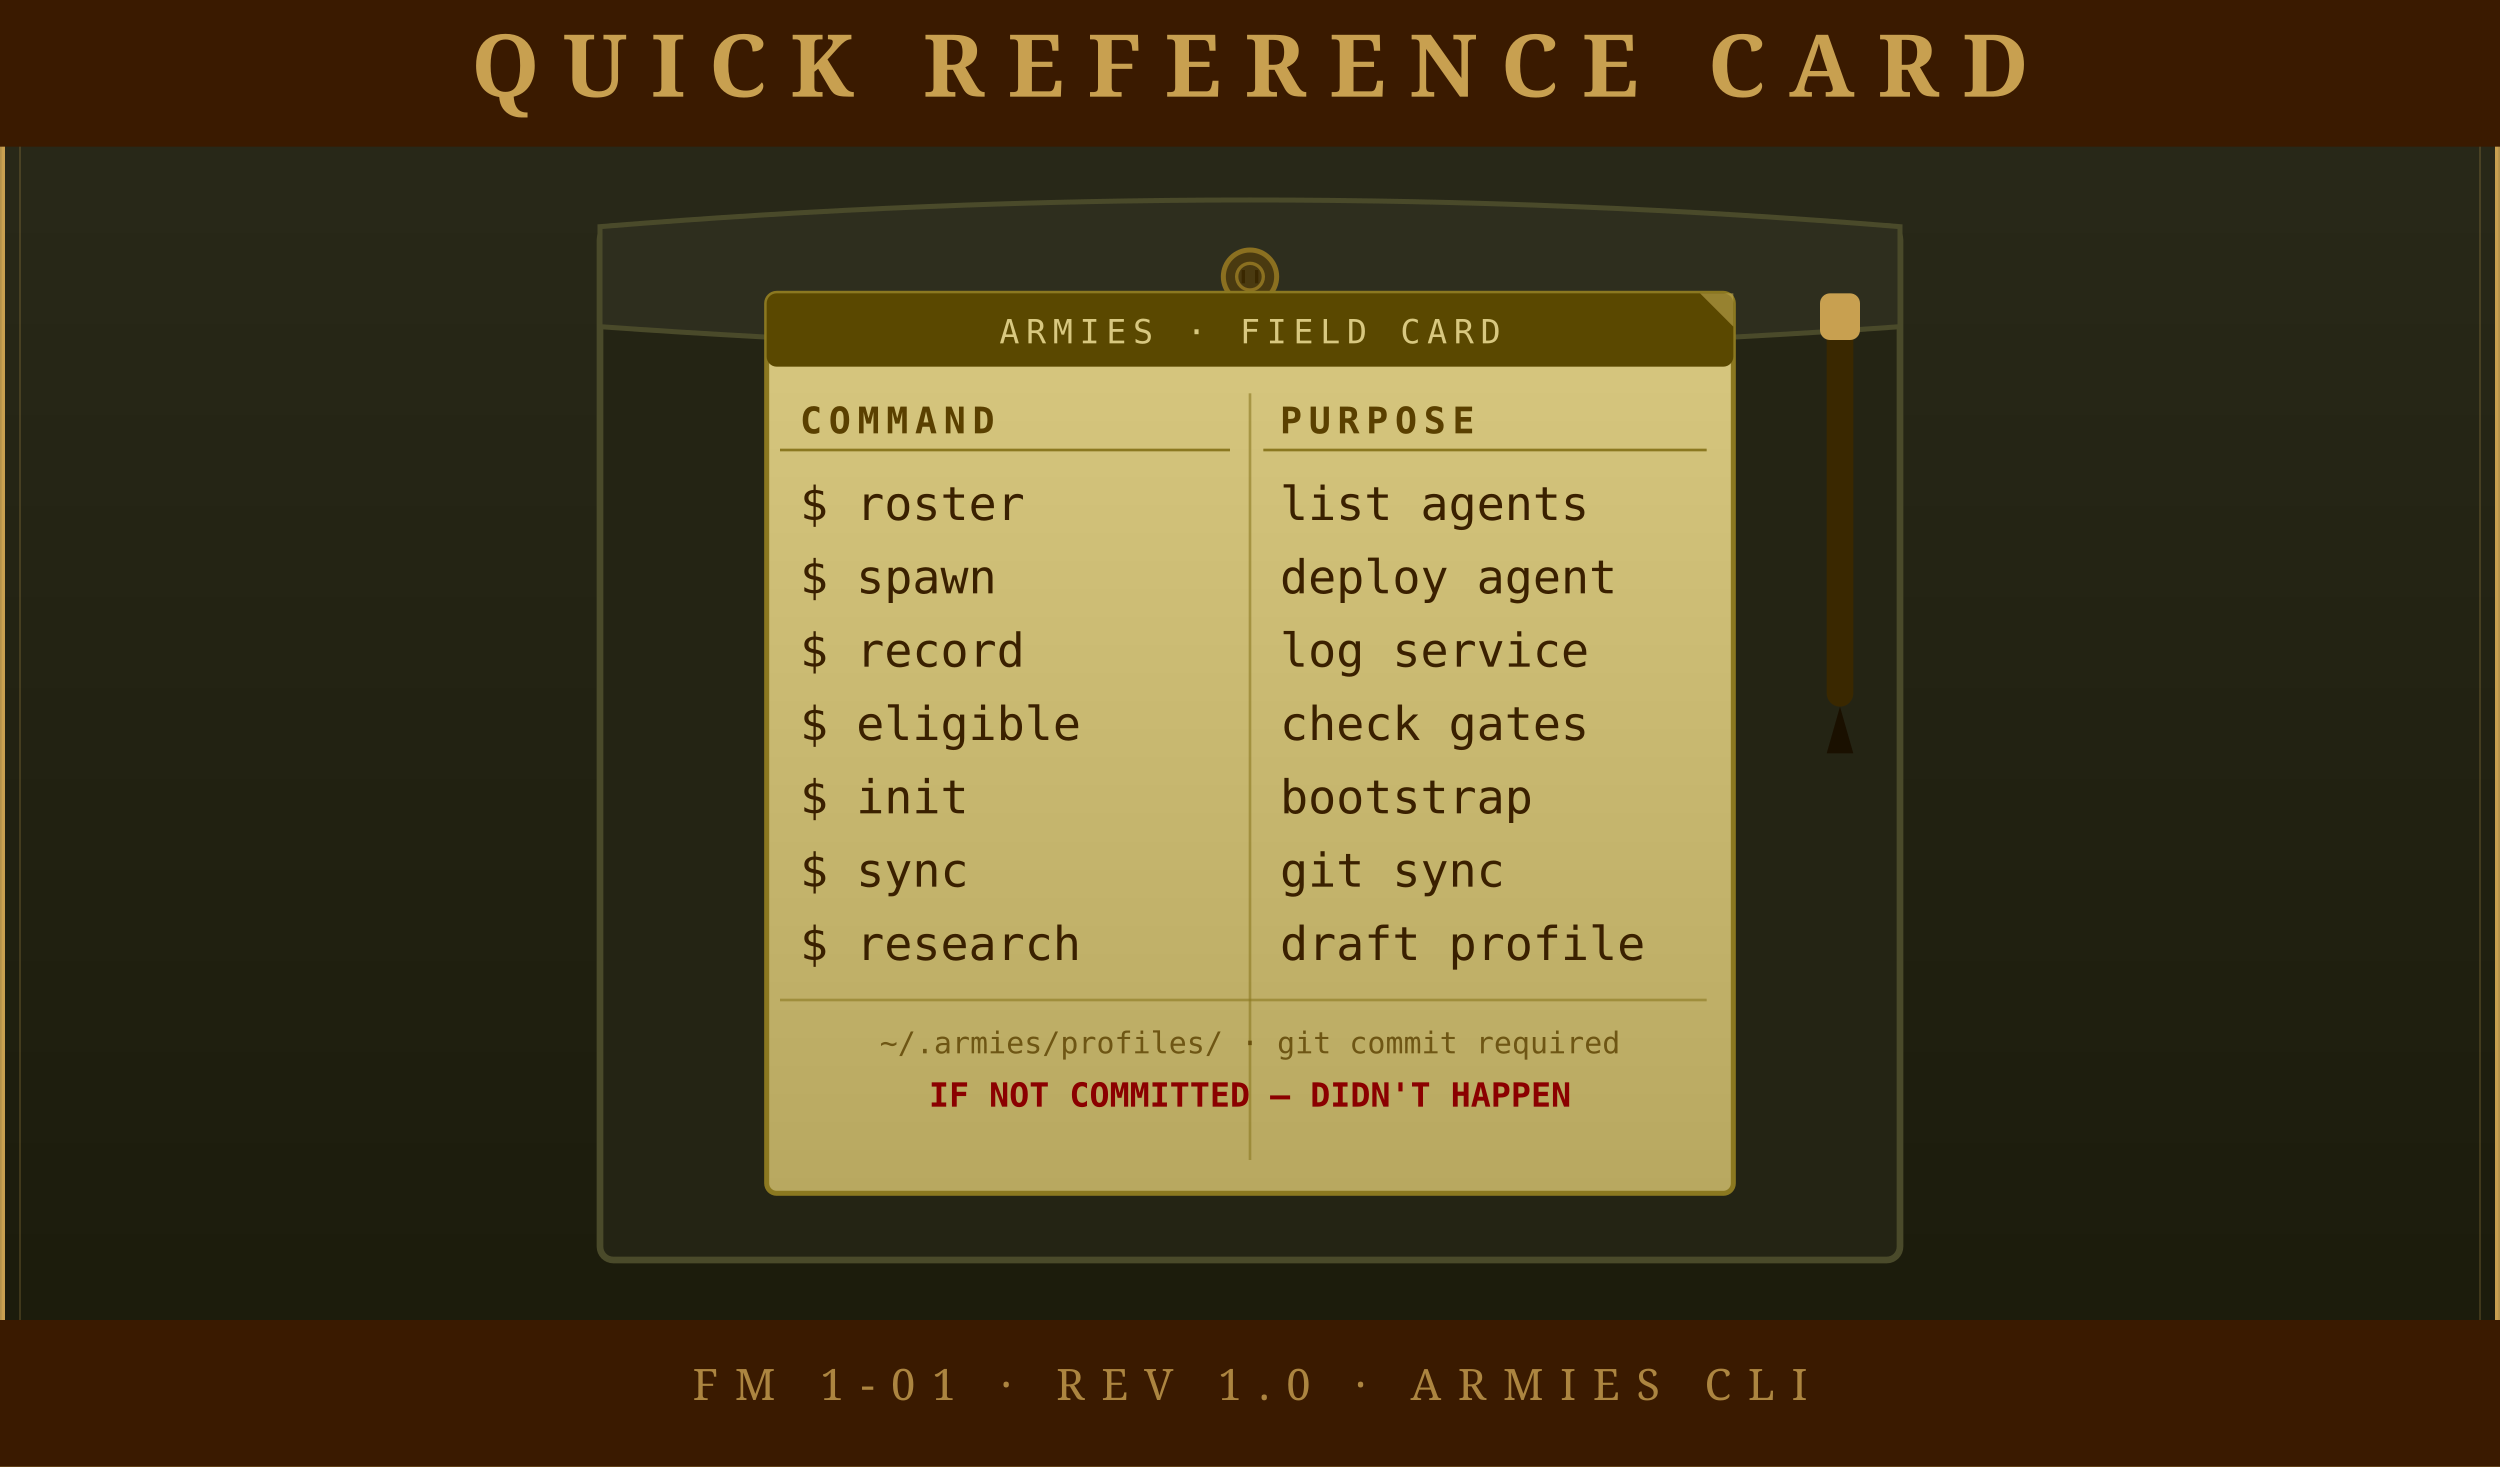
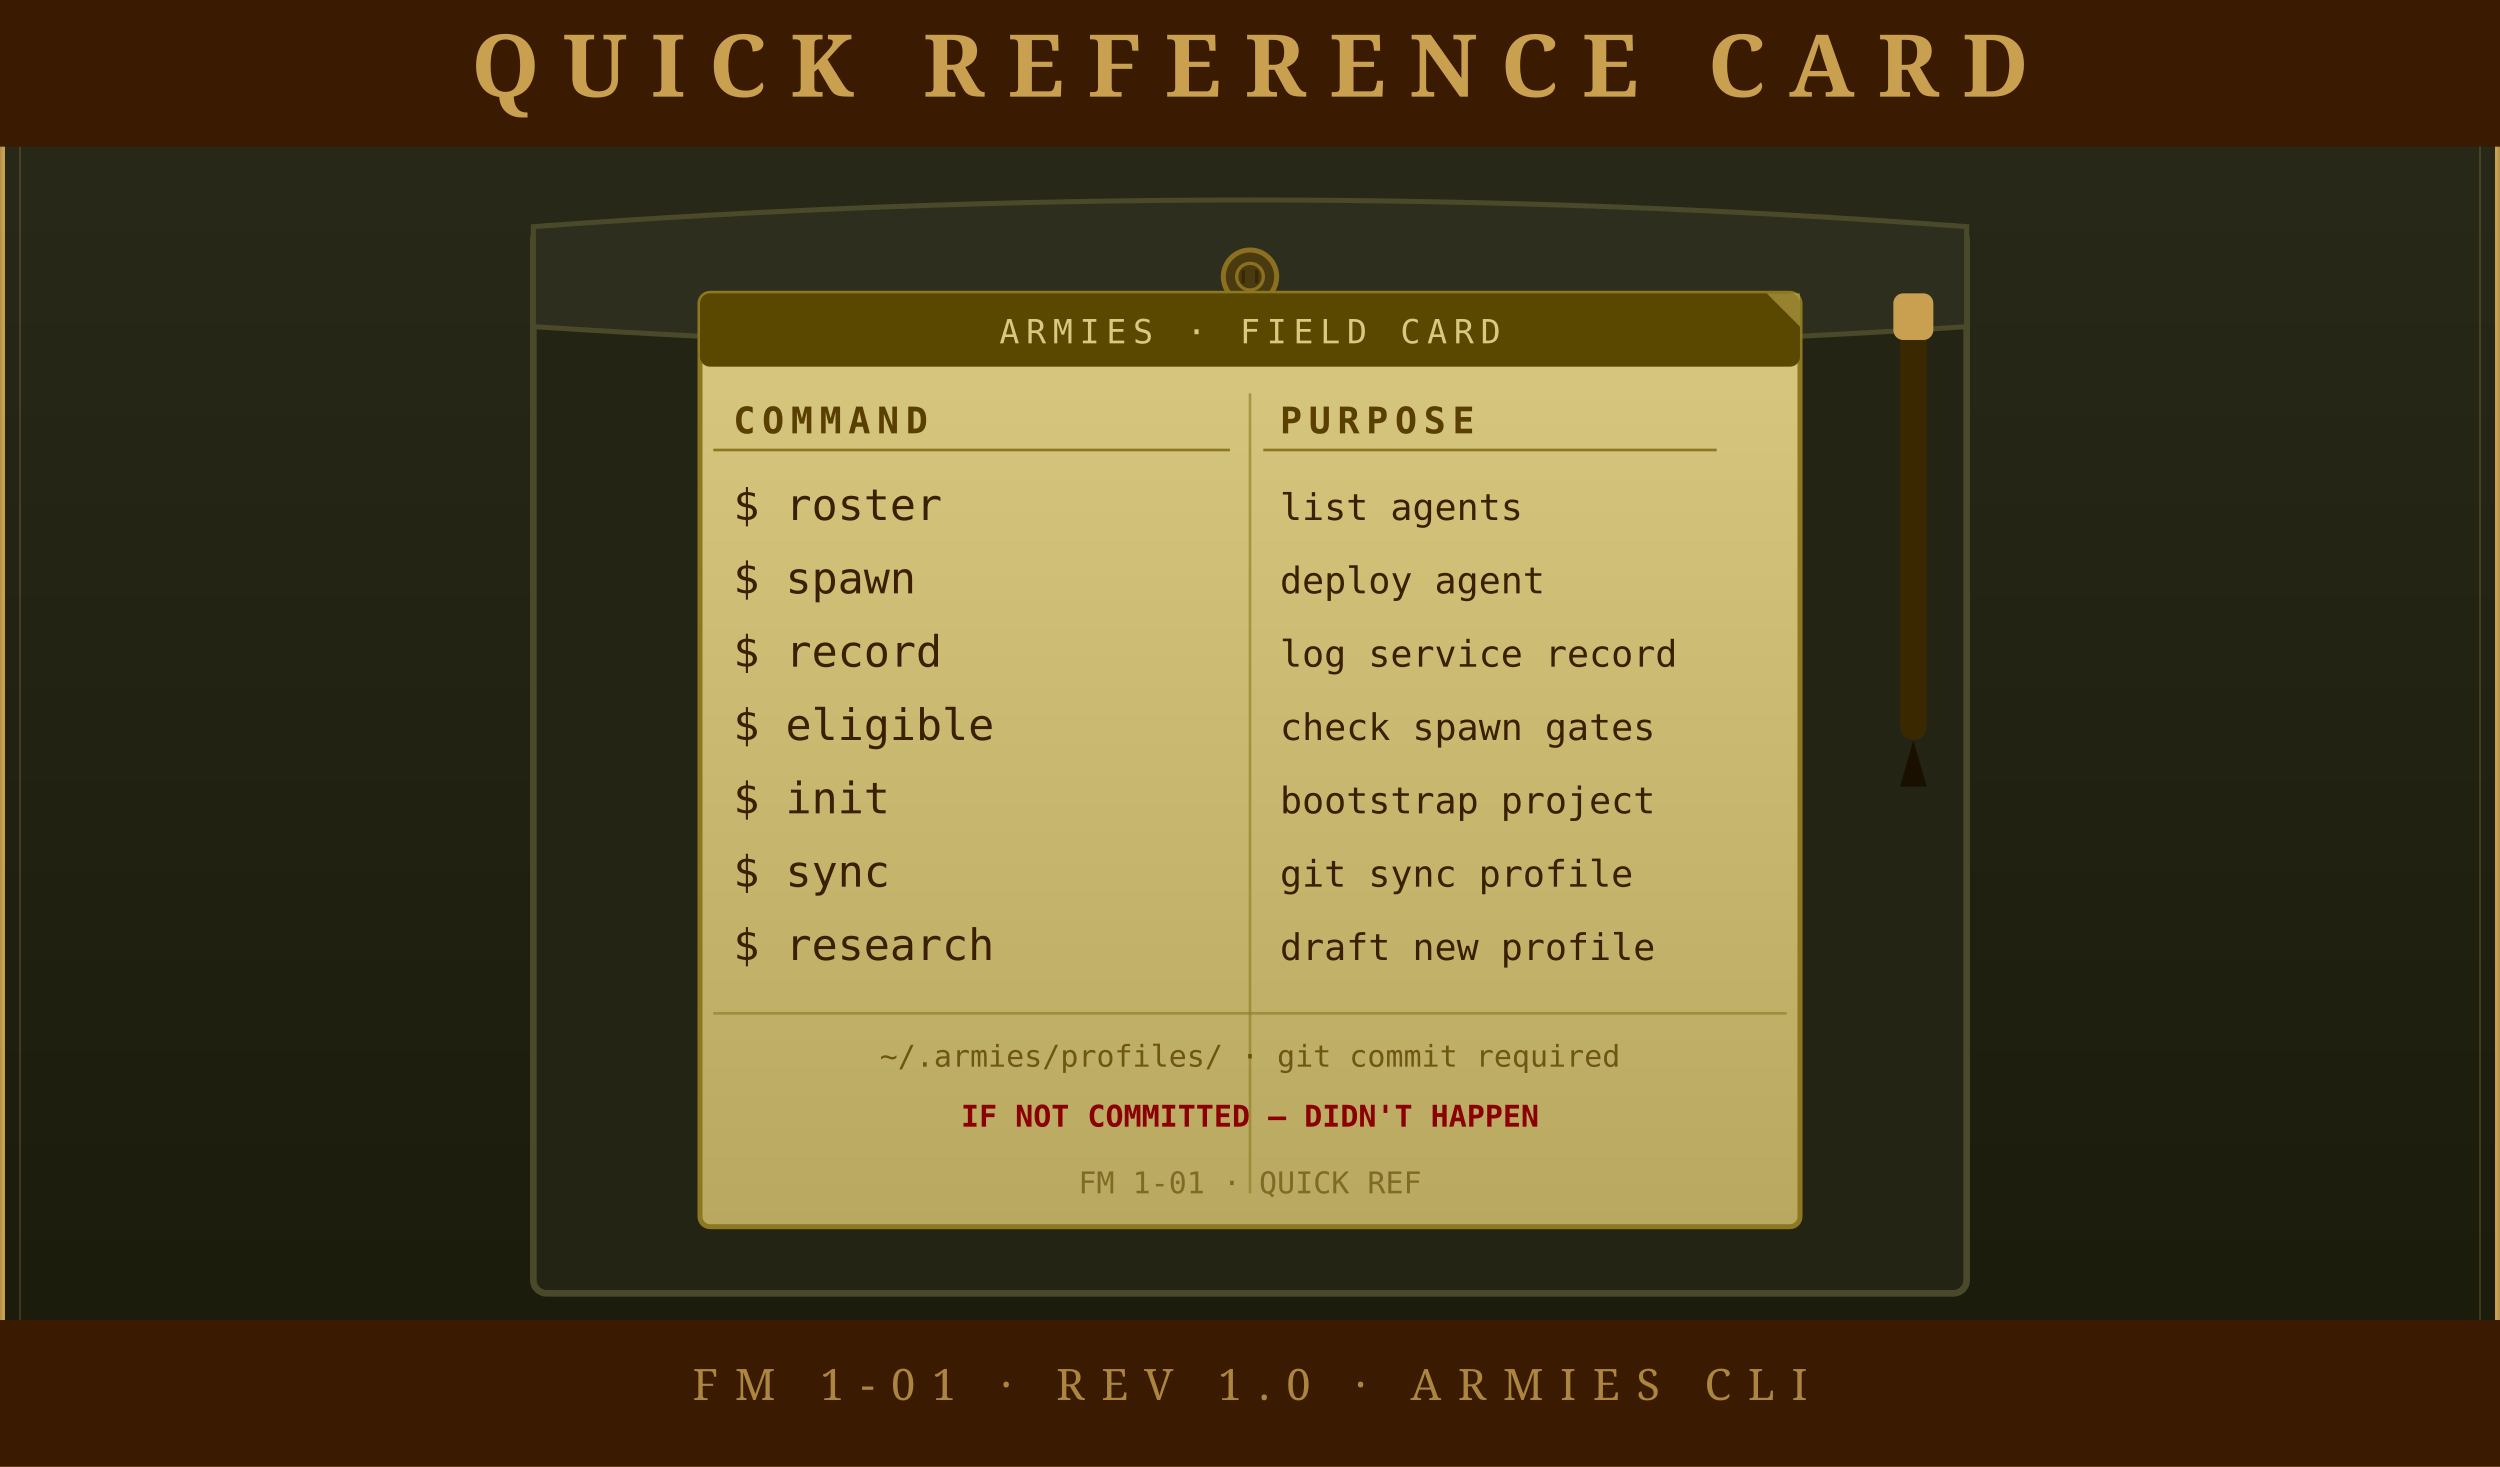
<svg xmlns="http://www.w3.org/2000/svg" viewBox="0 0 750 440" width="750" height="440">
  <defs>
    <linearGradient id="cr-uniform" x1="0" y1="0" x2="0" y2="1">
      <stop offset="0%" stop-color="#2a2a1a" />
      <stop offset="100%" stop-color="#1a1a0a" />
    </linearGradient>
    <linearGradient id="cr-card" x1="0" y1="0" x2="0" y2="1">
      <stop offset="0%" stop-color="#d8c880" />
      <stop offset="100%" stop-color="#b8a860" />
    </linearGradient>
  </defs>
  <rect width="750" height="440" fill="url(#cr-uniform)" />
  <rect width="750" height="440" fill="none" stroke="#c8a050" stroke-width="3" />
  <rect x="6" y="6" width="738" height="428" fill="none" stroke="#c8a050" stroke-width="0.5" opacity="0.25" />
  <rect width="750" height="440" fill="none" stroke="#3a3a2a" stroke-width="1" opacity="0.15" />
  <rect x="0" y="0" width="750" height="44" fill="#3a1a00" />
  <text x="375" y="29" font-family="serif" font-size="26" font-weight="bold" fill="#c8a050" text-anchor="middle" letter-spacing="7">QUICK REFERENCE CARD</text>
  <rect x="0" y="396" width="750" height="44" fill="#3a1a00" />
  <text x="375" y="420" font-family="serif" font-size="13" fill="#c8a050" text-anchor="middle" letter-spacing="5" opacity="0.8">FM 1-01 · REV 1.0 · ARMIES CLI</text>
-   <rect x="180" y="68" width="390" height="310" fill="#242414" rx="4" stroke="#4a4a2a" stroke-width="2" />
-   <path d="M 180,68 Q 375,52 570,68 L 570,98 Q 375,112 180,98 Z" fill="#2e2e1e" stroke="#4a4a2a" stroke-width="1.5" />
+   <rect x="160" y="68" width="430" height="320" fill="#242414" rx="4" stroke="#4a4a2a" stroke-width="2" />
+   <path d="M 160,68 Q 375,52 590,68 L 590,98 Q 375,112 160,98 Z" fill="#2e2e1e" stroke="#4a4a2a" stroke-width="1.5" />
  <circle cx="375" cy="83" r="8" fill="#4a3a10" stroke="#8b7020" stroke-width="1.5" />
  <circle cx="375" cy="83" r="4" fill="none" stroke="#8b7020" stroke-width="1" />
  <line x1="373" y1="81" x2="373" y2="85" stroke="#3a2800" stroke-width="1" />
  <line x1="377" y1="81" x2="377" y2="85" stroke="#3a2800" stroke-width="1" />
-   <rect x="230" y="88" width="290" height="270" fill="url(#cr-card)" rx="3" stroke="#8b7820" stroke-width="1.5" />
-   <rect x="230" y="88" width="290" height="22" fill="#5a4800" rx="3" />
+   <rect x="210" y="88" width="330" height="280" fill="url(#cr-card)" rx="3" stroke="#8b7820" stroke-width="1.5" />
+   <rect x="210" y="88" width="330" height="22" fill="#5a4800" rx="3" />
  <text x="375" y="103" font-family="monospace" font-size="10" fill="#d8c880" text-anchor="middle" letter-spacing="2">ARMIES · FIELD CARD</text>
-   <line x1="375" y1="118" x2="375" y2="348" stroke="#8b7820" stroke-width="0.8" opacity="0.6" />
-   <text x="240" y="130" font-family="monospace" font-size="11" fill="#5a4000" font-weight="bold" letter-spacing="2">COMMAND</text>
-   <line x1="234" y1="135" x2="369" y2="135" stroke="#8b7820" stroke-width="0.8" />
-   <g font-family="monospace" font-size="14" fill="#3a2000">
-     <text x="240" y="156">$ roster</text>
-     <text x="240" y="178">$ spawn</text>
-     <text x="240" y="200">$ record</text>
-     <text x="240" y="222">$ eligible</text>
-     <text x="240" y="244">$ init</text>
-     <text x="240" y="266">$ sync</text>
-     <text x="240" y="288">$ research</text>
+   <line x1="375" y1="118" x2="375" y2="358" stroke="#8b7820" stroke-width="0.8" opacity="0.6" />
+   <text x="220" y="130" font-family="monospace" font-size="11" fill="#5a4000" font-weight="bold" letter-spacing="2">COMMAND</text>
+   <line x1="214" y1="135" x2="369" y2="135" stroke="#8b7820" stroke-width="0.8" />
+   <g font-family="monospace" font-size="13" fill="#3a2000">
+     <text x="220" y="156">$ roster</text>
+     <text x="220" y="178">$ spawn</text>
+     <text x="220" y="200">$ record</text>
+     <text x="220" y="222">$ eligible</text>
+     <text x="220" y="244">$ init</text>
+     <text x="220" y="266">$ sync</text>
+     <text x="220" y="288">$ research</text>
  </g>
  <text x="384" y="130" font-family="monospace" font-size="11" fill="#5a4000" font-weight="bold" letter-spacing="2">PURPOSE</text>
-   <line x1="379" y1="135" x2="512" y2="135" stroke="#8b7820" stroke-width="0.8" />
-   <g font-family="monospace" font-size="14" fill="#3a2000">
+   <line x1="379" y1="135" x2="515" y2="135" stroke="#8b7820" stroke-width="0.8" />
+   <g font-family="monospace" font-size="11" fill="#3a2000">
    <text x="384" y="156">list agents</text>
    <text x="384" y="178">deploy agent</text>
-     <text x="384" y="200">log service</text>
-     <text x="384" y="222">check gates</text>
-     <text x="384" y="244">bootstrap</text>
-     <text x="384" y="266">git sync</text>
-     <text x="384" y="288">draft profile</text>
+     <text x="384" y="200">log service record</text>
+     <text x="384" y="222">check spawn gates</text>
+     <text x="384" y="244">bootstrap project</text>
+     <text x="384" y="266">git sync profile</text>
+     <text x="384" y="288">draft new profile</text>
  </g>
-   <line x1="234" y1="300" x2="512" y2="300" stroke="#8b7820" stroke-width="0.8" opacity="0.6" />
-   <text x="375" y="316" font-family="monospace" font-size="9" fill="#5a4000" text-anchor="middle" opacity="0.8">~/.armies/profiles/ · git commit required</text>
-   <text x="375" y="332" font-family="monospace" font-size="10" fill="#8b0000" text-anchor="middle" font-weight="bold">IF NOT COMMITTED — DIDN'T HAPPEN</text>
-   <path d="M 510,88 L 520,88 L 520,98 Z" fill="#c0a850" opacity="0.6" />
-   <rect x="548" y="92" width="8" height="120" rx="4" fill="#3a2800" />
-   <rect x="546" y="88" width="12" height="14" rx="3" fill="#c8a050" />
-   <polygon points="552,212 548,226 556,226" fill="#1a1000" />
+   <line x1="214" y1="304" x2="536" y2="304" stroke="#8b7820" stroke-width="0.8" opacity="0.6" />
+   <text x="375" y="320" font-family="monospace" font-size="9" fill="#5a4000" text-anchor="middle" opacity="0.8">~/.armies/profiles/ · git commit required</text>
+   <text x="375" y="338" font-family="monospace" font-size="9" fill="#8b0000" text-anchor="middle" font-weight="bold">IF NOT COMMITTED — DIDN'T HAPPEN</text>
+   <text x="375" y="358" font-family="monospace" font-size="9" fill="#5a4000" text-anchor="middle" opacity="0.6">FM 1-01 · QUICK REF</text>
+   <path d="M 530,88 L 540,88 L 540,98 Z" fill="#c0a850" opacity="0.6" />
+   <rect x="570" y="92" width="8" height="130" rx="4" fill="#3a2800" />
+   <rect x="568" y="88" width="12" height="14" rx="3" fill="#c8a050" />
+   <polygon points="574,222 570,236 578,236" fill="#1a1000" />
</svg>
